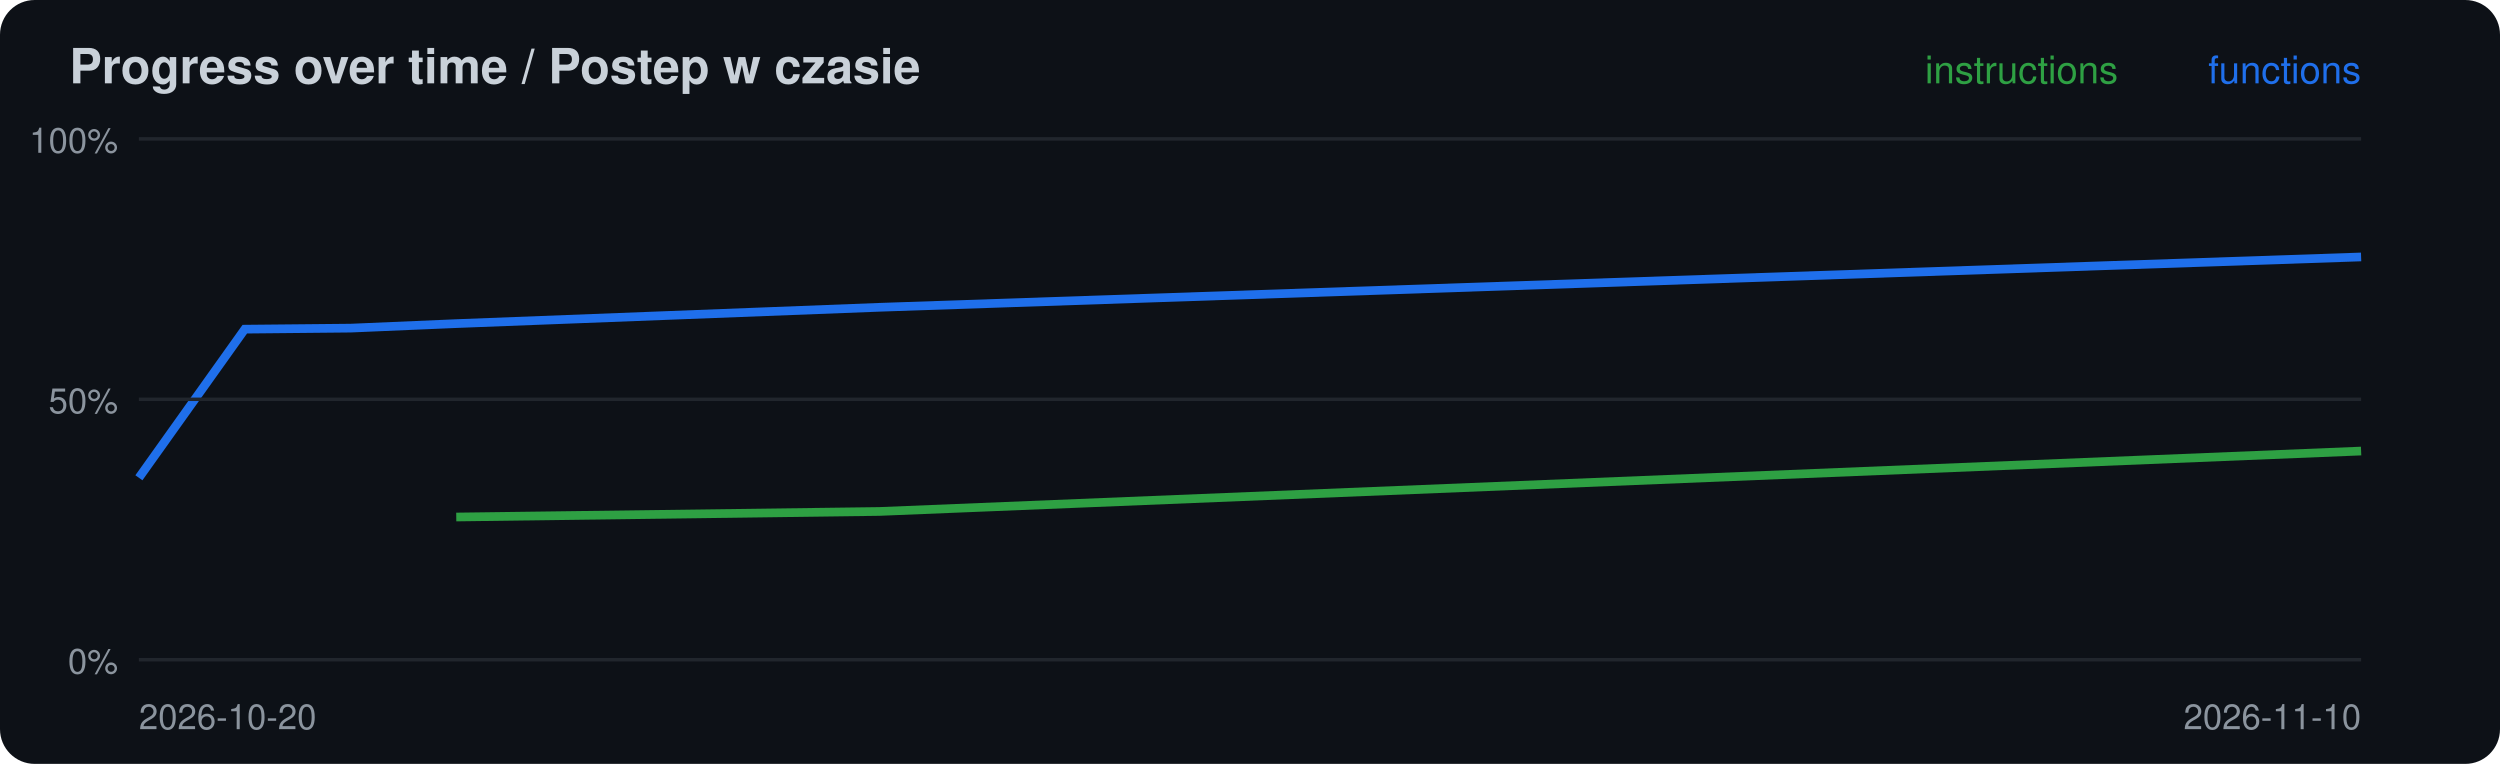
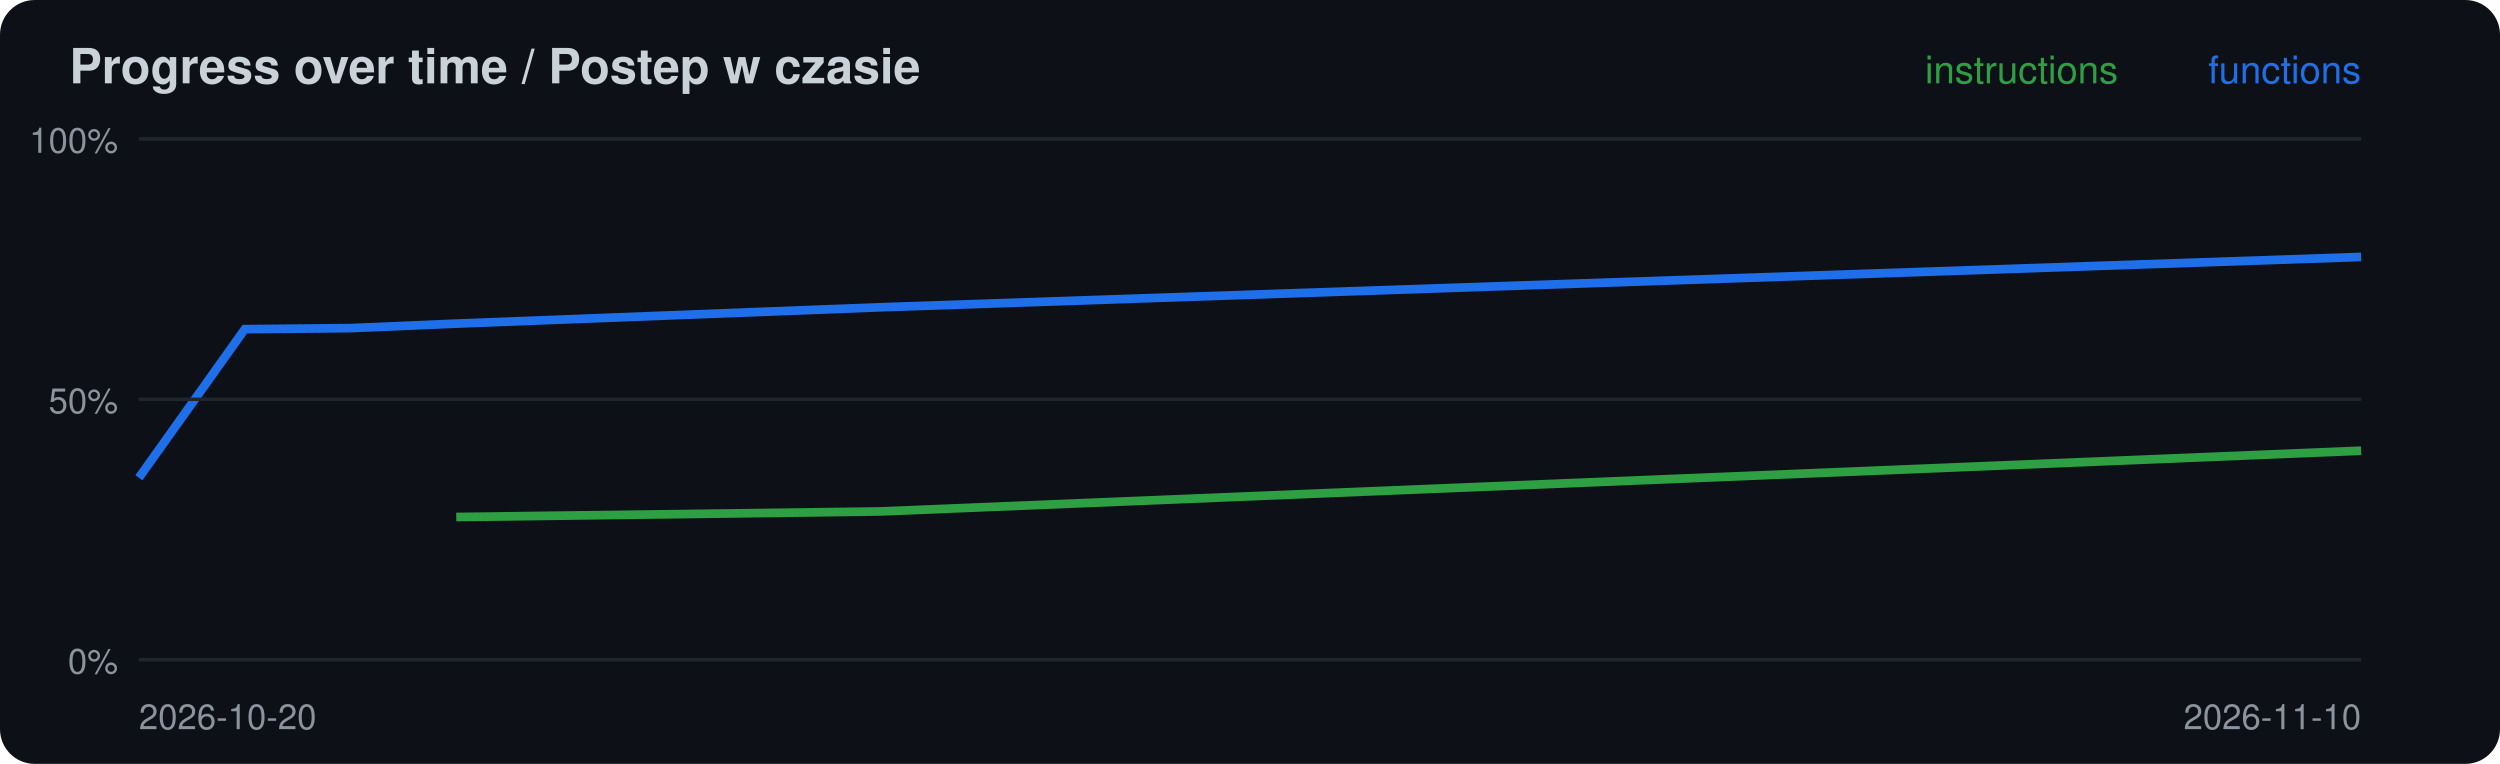
<svg xmlns="http://www.w3.org/2000/svg" width="720" height="220" viewBox="0 0 720 220">
  <rect width="720" height="220" rx="10" fill="#0d1117" />
  <text x="20" y="24" font-family="-apple-system,Segoe UI,Helvetica,Arial,sans-serif" font-size="14" font-weight="600" fill="#c9d1d9">Progress over time / Postep w czasie</text>
-   <polyline points="131.4,148.9 253.3,147.3 680.0,129.9" fill="none" stroke="#2ea043" stroke-width="2.5" />
+   <polyline points="131.4,148.9 253.3,147.3 680.0,129.8" fill="none" stroke="#2ea043" stroke-width="2.5" />
  <polyline points="40.0,137.6 70.5,94.8 101.0,94.5 131.4,93.2 253.3,88.5 680.0,74.0" fill="none" stroke="#1f6feb" stroke-width="2.5" />
  <line x1="40" x2="680" y1="190.0" y2="190.0" stroke="#21262d" />
  <text x="34" y="194.0" font-family="-apple-system,Segoe UI,Helvetica,Arial,sans-serif" font-size="10" fill="#8b949e" text-anchor="end">0%</text>
  <line x1="40" x2="680" y1="115.0" y2="115.0" stroke="#21262d" />
  <text x="34" y="119.0" font-family="-apple-system,Segoe UI,Helvetica,Arial,sans-serif" font-size="10" fill="#8b949e" text-anchor="end">50%</text>
  <line x1="40" x2="680" y1="40.0" y2="40.0" stroke="#21262d" />
  <text x="34" y="44.0" font-family="-apple-system,Segoe UI,Helvetica,Arial,sans-serif" font-size="10" fill="#8b949e" text-anchor="end">100%</text>
  <text x="40" y="210" font-family="-apple-system,Segoe UI,Helvetica,Arial,sans-serif" font-size="10" fill="#8b949e">2026-10-20</text>
  <text x="680" y="24" font-family="-apple-system,Segoe UI,Helvetica,Arial,sans-serif" font-size="11" fill="#1f6feb" text-anchor="end">functions</text>
  <text x="610" y="24" font-family="-apple-system,Segoe UI,Helvetica,Arial,sans-serif" font-size="11" fill="#2ea043" text-anchor="end">instructions</text>
  <text x="680" y="210" font-family="-apple-system,Segoe UI,Helvetica,Arial,sans-serif" font-size="10" fill="#8b949e" text-anchor="end">2026-11-10</text>
</svg>
